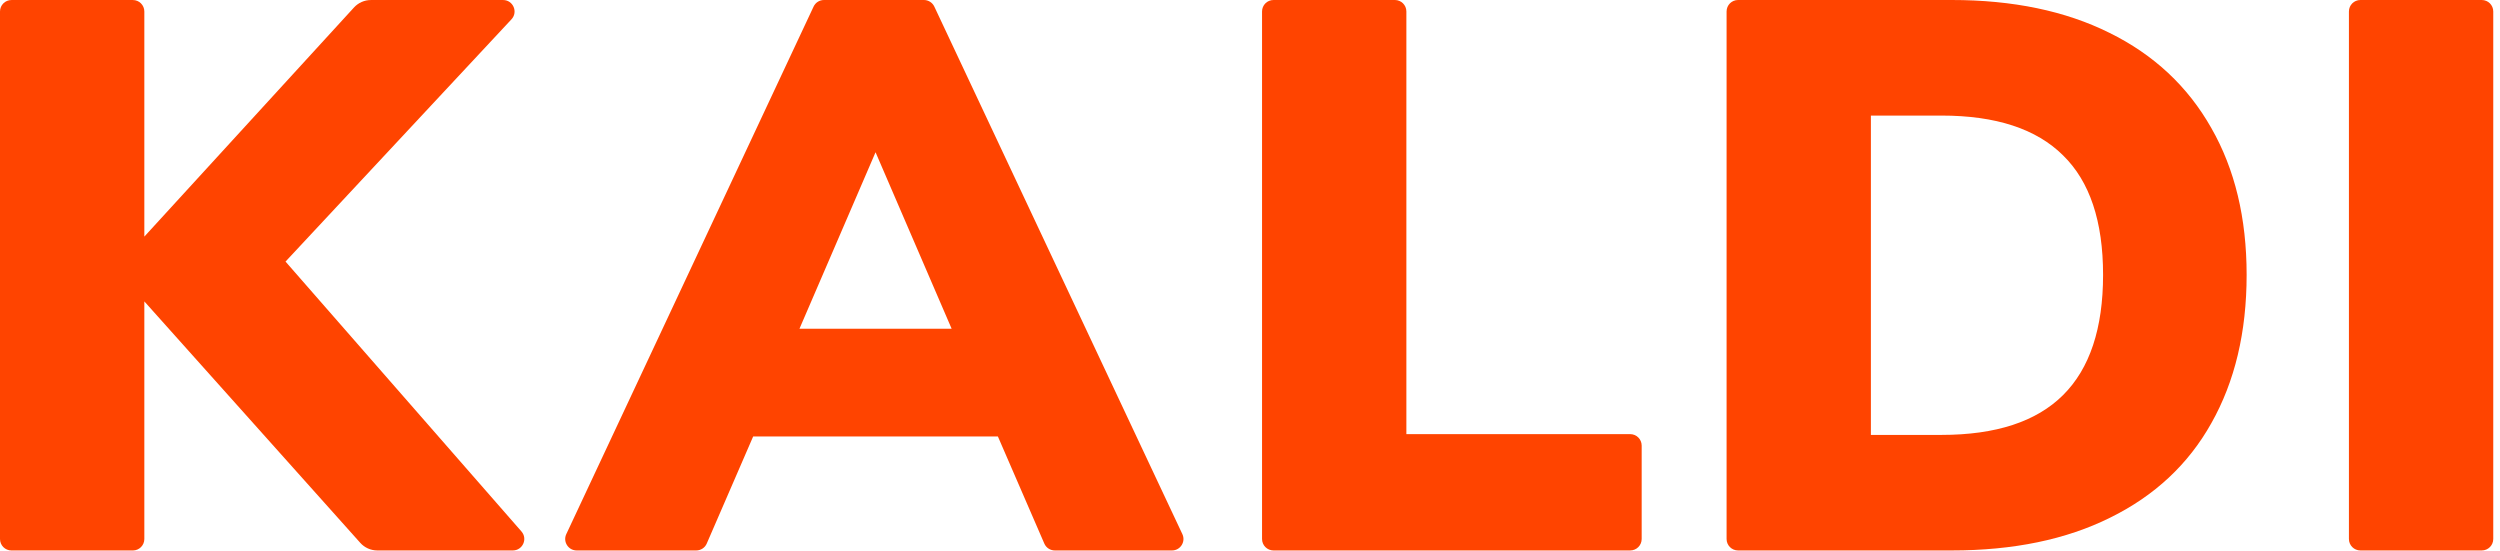
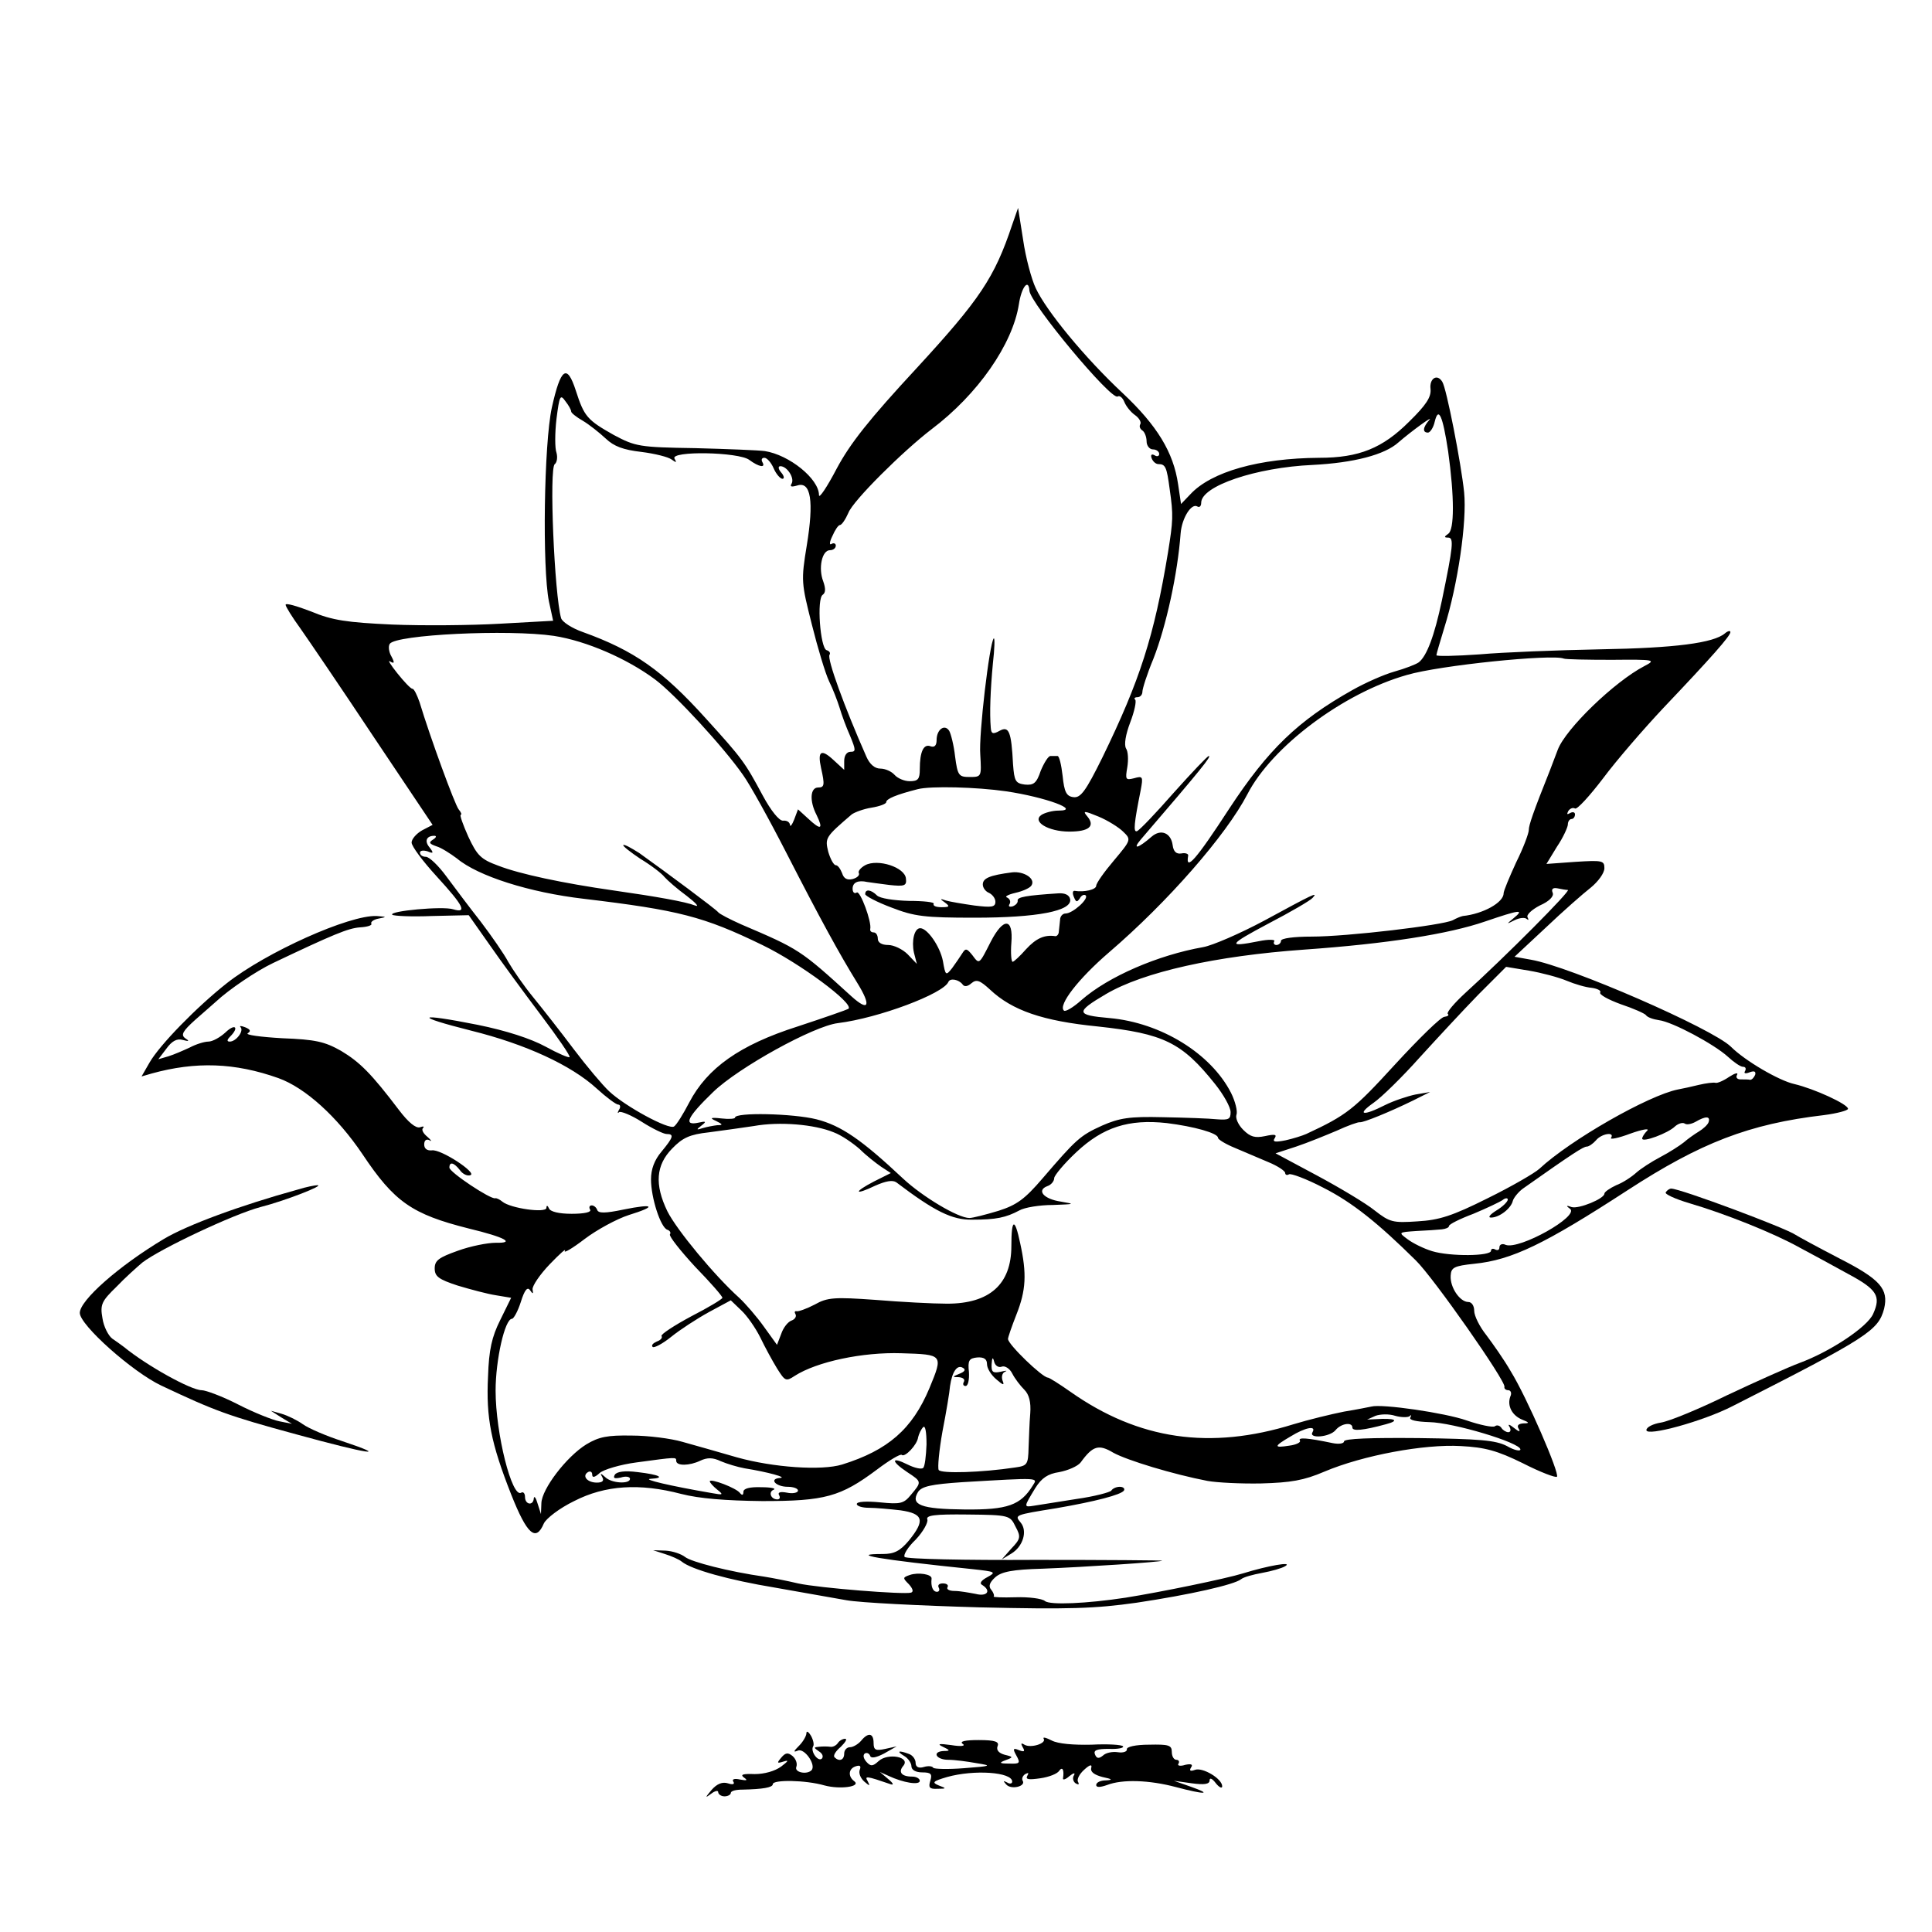
- <svg xmlns="http://www.w3.org/2000/svg" xmlns:xlink="http://www.w3.org/1999/xlink" viewBox="0 0 109 24">
-   <g transform="translate(-1470)">
-     <g style="mix-blend-mode:normal" transform="translate(1470)" fill="#f40">
-       <use xlink:href="#b" style="mix-blend-mode:normal" />
-       <use xlink:href="#c" style="mix-blend-mode:normal" />
-       <use xlink:href="#d" style="mix-blend-mode:normal" />
-       <use xlink:href="#e" style="mix-blend-mode:normal" />
-       <use xlink:href="#f" style="mix-blend-mode:normal" />
-     </g>
+ <svg xmlns="http://www.w3.org/2000/svg" version="1.0" width="460pt" height="460pt" viewBox="0 0 460 460" preserveAspectRatio="xMidYMid meet">
+   <g transform="translate(0,460) scale(0.1,-0.1)" fill="#000000" stroke="none">
+     <path d="M2410 4065 c-42 -126 -77 -178 -227 -341 -114 -123 -159 -180 -191 -240 -23 -44 -42 -72 -42 -63 0 39 -71 96 -129 105 -14 2 -89 5 -166 7 -133 2 -142 4 -193 31 -64 36 -71 44 -91 106 -21 65 -36 54 -57 -40 -19 -86 -23 -383 -7 -462 l10 -46 -126 -7 c-69 -4 -185 -5 -258 -2 -107 5 -142 10 -192 31 -34 13 -61 21 -61 16 0 -4 16 -30 35 -56 19 -27 98 -143 175 -259 l140 -209 -25 -13 c-14 -8 -25 -21 -25 -29 0 -9 27 -45 60 -81 64 -70 73 -88 39 -78 -24 8 -154 -4 -145 -13 4 -3 46 -5 94 -3 l88 2 50 -71 c27 -39 82 -114 122 -167 40 -53 71 -98 68 -100 -2 -2 -28 9 -57 25 -35 19 -93 38 -162 52 -146 29 -154 21 -15 -14 129 -32 238 -82 299 -138 23 -21 46 -38 51 -38 5 0 6 -6 2 -12 -4 -7 -4 -10 0 -6 4 3 29 -7 54 -23 25 -16 52 -29 59 -29 19 0 16 -8 -12 -42 -17 -20 -25 -42 -25 -66 0 -44 23 -115 39 -120 6 -2 9 -7 6 -11 -2 -5 25 -39 60 -77 36 -37 65 -70 65 -74 0 -3 -33 -23 -74 -44 -41 -22 -73 -43 -71 -47 3 -4 -2 -10 -11 -13 -9 -4 -14 -9 -10 -13 3 -3 23 7 44 24 21 17 61 43 90 59 l52 28 25 -24 c14 -13 34 -42 45 -64 11 -23 29 -56 40 -74 19 -30 21 -32 42 -18 53 34 162 57 254 54 100 -3 100 -3 67 -83 -41 -98 -99 -148 -208 -182 -49 -15 -164 -7 -250 17 -44 13 -102 29 -130 37 -27 8 -82 15 -121 15 -58 1 -78 -3 -108 -21 -47 -29 -106 -106 -107 -140 l-1 -26 -8 25 c-4 14 -8 19 -9 13 -1 -19 -21 -16 -21 3 0 8 -4 13 -9 10 -22 -14 -61 141 -61 243 0 73 22 171 39 171 4 0 14 18 21 40 9 29 16 37 22 28 7 -10 8 -9 6 2 -1 8 17 35 41 60 24 25 40 39 36 32 -4 -7 17 5 47 28 29 22 77 48 105 57 68 21 61 28 -13 13 -43 -9 -59 -9 -62 -1 -2 6 -8 11 -13 11 -6 0 -7 -5 -4 -10 4 -6 -13 -10 -44 -10 -30 0 -51 5 -54 13 -3 7 -6 8 -6 1 -1 -13 -86 -1 -105 15 -6 5 -14 9 -17 8 -11 -3 -109 62 -109 73 0 15 11 12 25 -6 6 -9 18 -15 25 -12 17 5 -71 63 -92 59 -11 -1 -18 4 -18 14 0 10 5 14 13 10 6 -4 4 0 -5 8 -10 8 -15 17 -11 21 4 4 1 5 -7 2 -10 -3 -28 12 -50 41 -66 87 -93 114 -138 141 -39 22 -61 27 -140 30 -52 3 -89 8 -82 12 8 5 6 9 -6 14 -10 4 -15 4 -11 0 8 -9 -11 -34 -26 -34 -7 0 -7 4 1 12 22 22 12 32 -11 10 -13 -12 -31 -22 -41 -22 -9 0 -29 -6 -44 -14 -15 -7 -38 -17 -51 -21 l-24 -7 19 25 c13 18 25 25 39 21 15 -4 17 -3 6 4 -11 8 -6 17 24 44 21 18 43 38 49 43 31 29 96 73 136 92 143 68 179 83 207 85 18 1 30 5 27 9 -2 4 6 10 18 12 20 4 19 4 -5 6 -65 3 -263 -86 -357 -160 -71 -56 -160 -147 -184 -189 l-19 -33 24 7 c105 29 198 26 302 -11 64 -23 140 -92 200 -181 76 -114 118 -143 253 -177 87 -21 112 -35 64 -34 -19 0 -60 -8 -90 -19 -45 -16 -55 -23 -55 -42 0 -19 9 -26 55 -41 30 -9 71 -20 91 -23 l36 -6 -26 -53 c-20 -40 -27 -71 -29 -134 -5 -99 7 -159 55 -281 38 -96 59 -114 78 -69 6 12 37 36 72 53 74 38 156 43 255 17 43 -11 105 -16 193 -17 149 0 186 10 273 75 29 22 56 38 59 35 7 -7 37 24 39 42 2 8 7 19 12 24 5 5 8 -11 8 -41 -1 -27 -4 -53 -8 -56 -4 -4 -21 0 -37 8 -40 20 -40 8 -1 -18 35 -23 35 -23 9 -54 -17 -21 -25 -23 -74 -18 -31 3 -55 2 -55 -4 0 -5 13 -9 29 -9 15 0 49 -3 75 -6 55 -8 59 -24 20 -72 -21 -25 -35 -32 -62 -32 -84 0 -10 -13 213 -36 55 -6 58 -7 36 -19 -15 -8 -20 -15 -12 -19 22 -14 11 -28 -16 -21 -16 3 -38 7 -50 7 -13 0 -20 4 -17 9 3 5 -2 9 -11 9 -9 0 -13 -4 -10 -10 3 -5 1 -10 -4 -10 -10 0 -15 13 -13 31 2 11 -32 16 -52 9 -17 -6 -17 -7 -2 -22 9 -10 12 -18 5 -20 -16 -5 -219 11 -269 22 -25 6 -61 13 -80 16 -84 12 -174 35 -189 47 -9 7 -29 14 -46 15 l-30 1 28 -9 c16 -5 34 -13 40 -18 23 -19 113 -44 222 -62 61 -11 137 -24 170 -30 33 -6 175 -13 316 -17 215 -5 276 -3 375 11 127 19 233 43 249 56 6 5 28 11 50 15 22 4 47 11 55 16 20 12 -42 1 -100 -17 -42 -13 -198 -45 -280 -58 -92 -14 -180 -18 -192 -8 -7 6 -39 10 -70 9 -31 -1 -55 0 -52 2 2 2 -1 10 -6 16 -7 8 -4 17 9 29 15 14 42 19 113 21 103 4 282 16 285 19 2 1 -134 2 -301 2 -168 -1 -308 2 -312 7 -4 4 7 23 26 41 18 19 30 41 28 48 -4 10 16 13 96 12 99 -1 101 -2 114 -29 13 -24 12 -29 -10 -52 l-23 -26 23 14 c28 17 39 54 22 74 -15 18 -14 18 85 34 93 16 154 32 161 42 3 5 -2 9 -10 9 -8 0 -17 -4 -20 -9 -3 -4 -40 -14 -83 -20 -43 -7 -88 -14 -101 -16 -25 -4 -25 -4 3 42 15 24 30 34 57 38 21 4 44 14 51 23 29 40 43 44 78 23 33 -18 141 -51 224 -67 22 -4 80 -7 128 -6 70 2 101 7 150 28 92 39 238 66 325 61 58 -3 87 -11 148 -41 41 -21 78 -35 81 -32 7 7 -71 188 -110 251 -16 28 -43 66 -58 86 -16 20 -29 46 -29 58 0 12 -6 21 -14 21 -20 0 -44 35 -42 63 1 19 8 23 56 28 90 9 168 47 365 175 174 113 289 158 468 179 31 4 57 11 57 15 0 11 -81 48 -128 59 -36 8 -117 55 -151 89 -44 43 -383 191 -476 207 l-39 7 74 69 c41 39 90 82 108 96 17 14 32 34 32 46 0 18 -5 19 -69 15 l-69 -5 25 41 c15 22 26 47 26 53 0 7 4 13 9 13 4 0 8 5 8 11 0 5 -5 7 -12 3 -7 -4 -8 -3 -4 5 4 6 11 9 16 6 5 -3 35 30 67 72 32 43 97 118 144 168 114 120 159 171 159 180 0 4 -6 3 -13 -3 -27 -23 -119 -35 -297 -38 -102 -2 -231 -7 -287 -12 -57 -4 -103 -5 -103 -2 0 3 9 33 19 66 32 102 54 252 47 322 -7 68 -42 248 -52 263 -12 20 -31 8 -28 -17 2 -19 -10 -38 -51 -78 -63 -63 -119 -86 -214 -86 -143 -1 -257 -33 -307 -87 l-22 -23 -7 47 c-11 76 -50 140 -132 217 -90 84 -182 196 -207 250 -10 21 -24 73 -30 115 l-12 76 -14 -40z m41 -157 c1 -29 195 -262 210 -252 5 3 12 -3 16 -13 4 -10 15 -24 25 -31 10 -7 16 -17 13 -22 -3 -5 -1 -11 5 -15 5 -3 10 -15 10 -26 0 -10 7 -19 15 -19 8 0 15 -5 15 -11 0 -5 -5 -7 -11 -3 -7 4 -10 1 -7 -7 3 -8 10 -14 16 -14 17 0 20 -7 27 -60 9 -62 8 -75 -4 -150 -33 -200 -67 -305 -156 -488 -40 -81 -52 -97 -69 -95 -17 2 -22 12 -26 51 -3 26 -8 47 -12 47 -5 0 -12 0 -17 0 -5 0 -15 -16 -23 -35 -10 -30 -17 -35 -38 -33 -22 3 -25 8 -28 48 -4 79 -10 92 -32 80 -16 -9 -20 -7 -21 7 -3 35 -1 89 5 153 4 35 5 62 2 60 -10 -11 -36 -229 -32 -277 3 -52 3 -53 -25 -53 -26 0 -29 3 -35 49 -3 27 -10 54 -14 61 -11 17 -30 3 -30 -22 0 -13 -5 -18 -14 -15 -17 7 -26 -13 -26 -54 0 -24 -4 -29 -24 -29 -13 0 -29 7 -36 15 -7 8 -22 15 -34 15 -13 0 -25 10 -33 28 -53 120 -94 233 -88 243 3 4 0 9 -7 11 -15 5 -24 123 -9 132 7 5 7 15 1 32 -12 31 -3 74 16 74 8 0 14 5 14 11 0 5 -5 7 -10 4 -6 -4 -5 5 2 19 6 14 14 26 18 26 4 0 13 13 20 29 11 29 130 147 198 199 110 83 193 202 208 298 6 40 23 62 25 32z m-1091 -288 c0 -3 12 -13 28 -22 15 -9 39 -28 54 -42 20 -19 42 -27 85 -32 32 -4 64 -12 72 -18 11 -8 13 -8 7 2 -11 19 153 16 178 -3 23 -17 40 -20 31 -5 -3 6 -1 10 5 10 6 0 16 -11 22 -25 6 -14 16 -25 21 -25 5 0 4 7 -3 15 -7 8 -8 15 -2 15 16 0 34 -28 27 -41 -5 -8 -1 -9 13 -5 33 11 40 -38 23 -142 -14 -85 -13 -90 12 -189 14 -56 32 -116 41 -135 9 -18 20 -47 25 -63 5 -17 16 -47 25 -67 14 -34 14 -38 1 -38 -9 0 -15 -9 -15 -22 l0 -21 -25 23 c-30 28 -39 22 -30 -19 9 -40 8 -46 -7 -46 -19 0 -21 -32 -4 -65 17 -35 11 -38 -21 -8 l-23 21 -9 -24 c-5 -13 -10 -19 -10 -13 -1 7 -8 11 -17 10 -9 0 -28 23 -48 60 -43 80 -48 87 -136 184 -103 114 -170 161 -292 205 -26 9 -49 24 -52 33 -16 56 -29 359 -15 367 5 4 7 16 4 27 -4 10 -4 47 0 81 7 55 9 59 21 42 8 -10 14 -21 14 -25z m2088 -95 c15 -108 15 -187 0 -196 -10 -7 -10 -9 0 -9 14 0 12 -20 -15 -150 -18 -85 -36 -132 -55 -147 -7 -5 -33 -15 -58 -22 -25 -7 -70 -27 -100 -44 -130 -73 -201 -142 -293 -282 -80 -123 -105 -151 -98 -112 1 4 -7 7 -16 5 -12 -2 -19 4 -21 20 -4 29 -28 39 -50 20 -32 -28 -47 -32 -26 -7 147 171 169 199 162 199 -3 0 -40 -39 -83 -87 -43 -49 -82 -90 -88 -92 -9 -3 -7 18 9 98 6 32 5 34 -16 28 -20 -5 -21 -3 -16 26 3 18 2 38 -3 45 -5 9 -1 33 10 62 10 26 15 50 12 54 -4 3 -1 6 5 6 7 0 12 6 12 13 0 7 11 42 26 78 31 79 58 204 65 299 3 37 26 73 40 64 5 -3 9 1 9 9 0 40 131 84 265 90 98 5 172 24 205 54 30 26 85 66 73 53 -15 -17 -17 -30 -3 -30 5 0 13 12 16 26 9 37 19 15 32 -71z m-2129 -439 c77 -12 174 -54 241 -104 48 -36 163 -161 209 -227 16 -22 62 -105 103 -185 82 -160 127 -242 169 -310 34 -55 28 -70 -14 -32 -122 111 -124 112 -262 171 -27 12 -52 25 -55 29 -5 7 -125 96 -188 141 -19 12 -35 21 -38 19 -2 -2 17 -17 41 -33 25 -15 51 -35 57 -43 7 -8 31 -29 53 -45 22 -17 31 -27 20 -23 -23 9 -90 21 -195 36 -119 17 -223 39 -274 59 -41 15 -50 24 -71 69 -13 29 -21 52 -18 52 3 0 1 6 -5 13 -9 11 -68 172 -93 255 -6 17 -13 32 -17 32 -4 0 -20 17 -36 37 -16 20 -24 33 -17 28 10 -6 11 -3 3 12 -6 10 -8 24 -4 30 14 22 282 35 391 19z m2519 -57 c102 1 106 0 77 -15 -71 -37 -187 -149 -206 -199 -6 -16 -15 -39 -19 -50 -40 -100 -50 -130 -50 -141 0 -8 -13 -43 -30 -77 -16 -35 -30 -68 -30 -74 0 -22 -49 -49 -97 -54 -5 -1 -15 -5 -24 -10 -24 -12 -251 -39 -336 -39 -42 0 -73 -4 -73 -10 0 -5 -5 -10 -11 -10 -5 0 -8 4 -5 9 3 4 -13 5 -37 0 -76 -15 -73 -9 23 42 52 27 100 55 105 61 15 16 1 9 -115 -54 -58 -31 -123 -59 -145 -63 -108 -19 -226 -70 -290 -126 -20 -18 -39 -29 -42 -25 -14 13 35 76 107 138 140 120 279 279 330 377 58 113 228 241 380 284 78 23 345 50 373 39 4 -2 56 -3 115 -3z m-1443 -313 c95 -14 181 -46 125 -46 -14 0 -32 -5 -40 -10 -24 -16 16 -40 66 -40 47 0 62 13 43 36 -12 14 -8 14 26 0 22 -9 49 -26 59 -36 20 -19 19 -20 -22 -69 -23 -27 -42 -54 -42 -60 0 -9 -28 -16 -52 -12 -4 0 -5 -6 -1 -15 5 -12 7 -13 14 -3 4 8 11 10 14 7 8 -8 -31 -43 -48 -43 -7 0 -13 -7 -13 -15 -1 -8 -2 -21 -3 -28 0 -6 -4 -11 -8 -11 -26 4 -46 -5 -70 -31 -14 -16 -29 -30 -32 -30 -3 0 -5 20 -3 45 5 60 -19 61 -49 3 -28 -55 -27 -55 -44 -32 -13 16 -16 17 -24 4 -5 -8 -16 -24 -24 -35 -15 -19 -16 -18 -22 17 -7 35 -37 78 -54 78 -14 0 -21 -30 -15 -58 l7 -27 -22 23 c-12 12 -33 22 -46 22 -16 0 -25 6 -25 15 0 8 -4 15 -10 15 -5 0 -9 3 -8 8 4 17 -24 92 -32 87 -6 -4 -10 1 -10 9 0 15 13 21 35 16 6 -1 29 -4 52 -7 37 -4 42 -2 40 15 -2 27 -67 48 -97 32 -11 -6 -18 -15 -15 -19 2 -5 -4 -11 -15 -14 -13 -3 -21 1 -25 14 -4 10 -10 19 -15 19 -5 0 -13 15 -18 32 -8 33 -7 35 56 89 7 5 28 13 47 16 19 3 35 9 35 13 0 8 24 18 75 31 31 8 141 5 210 -5z m-1364 -115 c-11 -7 -9 -10 8 -16 11 -3 33 -17 49 -29 50 -42 173 -81 302 -96 226 -27 285 -42 425 -110 89 -43 220 -140 205 -152 -3 -2 -57 -21 -121 -42 -138 -44 -215 -99 -258 -181 -14 -27 -30 -53 -36 -57 -12 -9 -117 48 -155 84 -15 14 -53 59 -84 100 -30 40 -74 96 -96 123 -23 28 -49 66 -60 85 -10 19 -40 62 -65 95 -26 33 -62 81 -82 108 -19 26 -41 47 -49 47 -8 0 -14 4 -14 10 0 5 8 6 18 3 14 -6 15 -4 5 9 -13 15 -8 28 11 28 6 0 5 -4 -3 -9z m2702 -120 c8 -1 -147 -157 -244 -245 -26 -24 -45 -46 -42 -50 4 -3 0 -6 -8 -7 -8 0 -61 -52 -118 -114 -97 -106 -114 -120 -211 -165 -9 -4 -31 -11 -49 -15 -25 -5 -32 -4 -26 5 6 9 0 10 -23 5 -24 -5 -35 -2 -52 15 -12 12 -19 28 -16 36 3 8 -3 32 -13 52 -48 94 -167 167 -289 178 -81 7 -82 14 -9 57 90 53 262 91 472 106 198 14 344 37 431 67 82 28 95 30 68 8 -18 -15 -18 -15 2 -5 12 6 25 7 29 3 5 -4 5 -2 2 4 -3 6 10 18 29 28 23 10 34 22 31 30 -4 9 0 13 11 11 9 -2 21 -4 25 -4z m-3 -216 c19 -8 46 -16 60 -17 14 -2 23 -7 20 -11 -3 -5 19 -17 49 -28 30 -10 57 -22 60 -26 3 -5 17 -10 31 -12 32 -4 131 -57 164 -87 14 -13 30 -24 36 -24 6 0 8 -4 5 -10 -4 -6 1 -7 11 -3 11 4 15 2 13 -6 -3 -7 -8 -12 -12 -12 -4 1 -14 1 -23 1 -8 0 -12 5 -8 11 3 6 -5 4 -19 -5 -13 -9 -29 -16 -33 -14 -5 1 -22 -1 -39 -5 -16 -4 -39 -9 -50 -11 -70 -14 -256 -120 -330 -189 -11 -10 -66 -42 -123 -70 -84 -42 -115 -52 -167 -55 -59 -4 -66 -2 -102 26 -21 17 -83 54 -137 83 l-99 53 49 16 c27 9 71 27 97 38 26 12 51 21 55 20 8 -1 70 24 127 52 l40 20 -35 -6 c-19 -4 -52 -15 -72 -25 -53 -27 -69 -24 -28 5 19 13 69 62 110 108 41 45 104 113 140 150 l66 66 54 -9 c30 -5 71 -16 90 -24z m-1438 -9 c4 -6 12 -5 21 3 12 10 20 7 44 -15 53 -50 126 -75 257 -88 157 -17 200 -38 279 -137 20 -25 37 -55 37 -67 0 -17 -5 -19 -32 -17 -18 2 -76 4 -129 5 -80 2 -104 -2 -145 -20 -53 -24 -62 -33 -142 -126 -42 -49 -61 -63 -105 -77 -30 -9 -61 -17 -69 -17 -27 0 -112 51 -158 94 -98 92 -147 126 -206 141 -56 14 -194 17 -194 4 0 -3 -15 -4 -32 -2 -27 3 -29 1 -13 -6 16 -8 17 -10 3 -10 -9 -1 -25 -4 -35 -7 -15 -5 -16 -4 -3 6 13 10 11 11 -7 7 -37 -8 -27 13 35 73 60 58 239 157 297 164 97 12 251 70 263 98 4 10 25 6 34 -6z m1776 -328 c-2 -6 -13 -16 -23 -22 -10 -6 -27 -18 -36 -26 -10 -8 -35 -24 -56 -35 -21 -11 -47 -28 -57 -37 -11 -10 -32 -24 -48 -30 -15 -7 -28 -16 -28 -20 0 -12 -61 -37 -78 -32 -13 5 -14 3 -4 -4 24 -17 -120 -98 -153 -86 -8 4 -15 1 -15 -6 0 -6 -4 -8 -10 -5 -5 3 -10 2 -10 -3 0 -13 -97 -14 -140 -1 -20 6 -46 19 -58 28 -23 17 -23 17 20 20 24 1 51 3 61 4 9 1 17 4 17 8 0 4 26 17 58 29 31 13 63 28 70 33 6 5 12 5 12 1 0 -5 -12 -17 -27 -26 -16 -10 -21 -17 -13 -17 20 0 48 22 52 40 2 7 13 21 24 29 119 84 144 100 152 100 5 0 15 7 22 15 13 16 45 21 36 6 -4 -5 17 -1 46 10 28 10 46 13 40 7 -7 -7 -12 -15 -12 -19 0 -10 62 13 78 29 8 7 18 10 23 7 5 -4 17 -1 26 4 24 14 36 14 31 -1z m-2083 -24 c19 -7 46 -26 62 -40 15 -15 38 -33 51 -42 l23 -15 -40 -20 c-50 -26 -47 -34 3 -10 25 11 41 14 50 8 91 -69 133 -90 181 -89 57 0 80 5 112 22 12 7 48 13 80 13 52 2 54 2 19 8 -41 6 -59 27 -32 37 9 3 16 12 16 19 0 6 24 35 53 62 63 59 124 79 215 69 65 -8 122 -24 122 -35 0 -4 18 -15 40 -24 22 -9 58 -25 80 -34 22 -9 40 -21 40 -26 0 -4 4 -6 9 -3 4 3 42 -11 82 -32 69 -35 130 -84 220 -173 42 -41 215 -288 211 -301 -1 -4 3 -8 9 -8 6 0 9 -7 5 -15 -8 -22 4 -45 28 -55 18 -7 18 -9 3 -9 -12 -1 -16 -5 -11 -13 5 -8 0 -7 -11 2 -11 9 -16 10 -11 3 4 -7 3 -13 -3 -13 -5 0 -13 5 -16 10 -4 6 -11 8 -16 4 -5 -3 -35 3 -67 14 -51 18 -202 40 -227 33 -5 -1 -34 -7 -65 -12 -30 -6 -84 -19 -120 -30 -199 -62 -369 -37 -531 77 -27 19 -51 34 -54 34 -13 0 -95 79 -95 92 0 4 9 30 20 58 23 58 25 97 9 170 -13 62 -21 59 -21 -7 0 -91 -52 -137 -153 -137 -33 0 -110 4 -170 9 -98 7 -115 6 -145 -11 -19 -10 -39 -17 -43 -16 -5 1 -6 -2 -3 -7 3 -5 -1 -12 -9 -15 -9 -3 -20 -17 -25 -32 l-10 -26 -31 43 c-17 24 -44 55 -59 69 -59 53 -149 162 -171 206 -31 64 -27 110 11 149 25 26 42 34 88 39 31 4 80 11 107 15 61 11 144 4 190 -15z m365 -552 c0 -10 10 -26 22 -36 17 -15 20 -15 15 -3 -3 9 -1 18 6 21 7 3 2 3 -10 0 -19 -4 -23 -1 -22 18 1 16 3 18 6 6 2 -9 10 -15 18 -12 7 3 19 -4 25 -16 6 -12 19 -29 29 -39 11 -11 16 -29 14 -56 -2 -22 -3 -59 -4 -82 -1 -40 -3 -43 -32 -47 -79 -12 -176 -15 -182 -6 -3 5 1 47 9 92 9 46 17 94 18 108 5 34 17 52 31 43 7 -4 4 -9 -9 -14 -17 -7 -17 -8 -1 -8 10 -1 15 -5 12 -11 -3 -5 -2 -10 4 -10 6 0 9 15 8 33 -3 28 0 33 20 35 16 1 23 -4 23 -16z m1006 -124 c4 4 5 3 2 -3 -4 -6 14 -10 45 -11 57 -1 217 -49 217 -65 0 -5 -15 -2 -32 8 -27 14 -65 17 -210 19 -112 1 -178 -1 -178 -8 0 -5 -12 -7 -27 -4 -62 13 -83 14 -78 6 3 -4 -9 -10 -25 -12 -38 -6 -38 -2 3 22 34 21 62 27 52 10 -10 -16 41 -12 55 5 13 16 40 20 40 6 0 -9 25 -7 80 8 34 9 22 15 -25 12 l-20 -1 20 9 c11 4 32 5 47 0 14 -4 30 -4 34 -1z m-1746 -106 c0 -13 32 -12 57 0 17 8 30 8 49 -1 14 -6 40 -14 57 -17 56 -9 103 -22 84 -23 -27 -2 -10 -21 19 -21 13 0 24 -4 24 -9 0 -5 -12 -8 -26 -5 -16 3 -23 1 -19 -6 3 -5 2 -10 -4 -10 -16 0 -22 18 -9 23 7 3 -6 6 -29 6 -28 1 -43 -3 -43 -11 0 -8 -3 -9 -8 -3 -8 12 -72 36 -72 28 0 -3 8 -12 18 -20 15 -12 14 -13 -13 -8 -99 17 -167 33 -146 34 37 2 21 10 -31 16 -31 4 -49 1 -54 -6 -5 -9 -1 -10 14 -7 12 4 22 2 22 -3 0 -13 -44 -11 -59 4 -11 10 -13 10 -7 0 5 -9 0 -13 -13 -13 -23 0 -36 16 -21 25 5 3 10 1 10 -6 0 -8 6 -7 18 4 9 8 49 20 87 25 96 13 95 13 95 4z m849 -59 c-29 -47 -60 -58 -162 -57 -105 1 -130 11 -111 42 9 13 31 18 105 23 187 11 180 11 168 -8z" />
+     <path d="M2410 2523 c-54 -7 -70 -14 -70 -29 0 -8 7 -17 15 -20 8 -4 15 -13 15 -21 0 -13 -9 -14 -50 -9 -28 4 -58 9 -68 12 -14 5 -15 4 -2 -5 12 -9 11 -11 -8 -11 -13 0 -21 3 -19 8 3 4 -24 7 -59 7 -36 1 -69 6 -76 13 -14 14 -28 16 -28 3 0 -4 28 -19 63 -32 54 -21 79 -24 197 -24 150 0 233 16 228 44 -2 10 -12 15 -28 14 -77 -5 -98 -9 -97 -17 1 -5 -4 -11 -12 -14 -8 -2 -11 0 -7 6 3 6 0 12 -6 15 -7 2 2 7 19 11 18 4 36 12 39 18 10 16 -18 34 -46 31z" />
+     <path d="M710 1768 c-138 -38 -265 -85 -320 -118 -107 -64 -200 -146 -200 -176 0 -29 126 -141 194 -173 127 -60 159 -72 321 -116 171 -47 229 -56 109 -16 -37 12 -79 30 -93 40 -14 10 -37 21 -51 25 l-25 7 25 -16 25 -15 -30 6 c-16 3 -61 21 -98 40 -37 19 -77 34 -87 34 -25 0 -130 58 -185 103 -5 4 -18 13 -28 20 -9 7 -20 28 -23 48 -6 33 -2 41 33 75 21 22 49 47 62 58 43 33 217 115 281 132 59 15 156 53 135 52 -5 0 -26 -4 -45 -10z" />
+     <path d="M3966 1761 c-3 -4 23 -16 57 -26 85 -25 200 -71 261 -105 28 -15 80 -43 116 -63 69 -37 79 -53 60 -95 -13 -31 -102 -90 -175 -117 -27 -10 -105 -45 -173 -77 -67 -33 -138 -62 -157 -65 -19 -3 -35 -11 -35 -18 0 -16 135 21 205 57 323 164 347 180 361 232 11 47 -9 70 -107 120 -52 27 -98 52 -104 56 -23 16 -274 110 -296 110 -4 0 -10 -4 -13 -9z" />
+     <path d="M1920 473 c0 -6 -8 -20 -17 -29 -14 -14 -15 -17 -3 -12 16 6 44 -35 32 -47 -11 -11 -41 -5 -36 8 3 8 -1 19 -9 26 -11 9 -17 8 -27 -4 -11 -13 -10 -14 6 -9 13 4 11 1 -6 -12 -15 -11 -40 -18 -63 -18 -28 1 -35 -1 -26 -8 10 -7 8 -8 -9 -5 -13 3 -20 1 -16 -5 4 -6 -1 -8 -13 -4 -13 4 -26 -1 -39 -16 -15 -18 -16 -20 -1 -9 9 7 17 9 17 4 0 -5 7 -10 15 -10 8 0 15 4 15 8 0 5 12 8 28 8 48 1 72 5 72 13 0 11 78 10 123 -3 37 -10 88 -3 71 10 -15 11 -14 29 2 35 11 4 15 2 11 -8 -3 -8 2 -20 11 -28 13 -11 14 -11 8 1 -8 13 -4 13 54 -7 9 -3 7 2 -5 12 l-20 17 20 -9 c36 -17 75 -23 75 -12 0 5 -8 10 -18 10 -26 0 -34 11 -21 26 17 21 -37 31 -59 11 -14 -13 -19 -13 -29 -2 -7 8 -9 16 -4 20 5 3 11 0 13 -6 2 -6 14 -4 33 6 l30 17 -27 -6 c-23 -5 -28 -3 -28 14 0 24 -13 26 -30 5 -7 -8 -19 -15 -26 -15 -8 0 -14 -7 -14 -15 0 -16 -12 -20 -23 -9 -4 4 3 15 15 25 11 11 16 19 10 19 -6 0 -14 -5 -17 -10 -4 -6 -12 -10 -18 -9 -7 1 -19 1 -27 0 -13 -1 -13 -2 0 -11 8 -5 11 -12 7 -17 -9 -9 -28 17 -21 29 3 4 0 16 -5 25 -6 10 -11 13 -11 6z" />
+     <path d="M2485 460 c7 -11 -31 -23 -46 -14 -8 5 -9 3 -4 -6 6 -10 4 -12 -9 -7 -14 6 -15 3 -6 -13 10 -18 8 -20 -17 -19 -24 0 -25 2 -9 8 19 7 19 8 -2 13 -14 4 -20 11 -17 20 5 11 -5 15 -45 15 -32 0 -46 -3 -38 -9 8 -5 -3 -7 -27 -3 -29 4 -35 3 -20 -4 17 -8 18 -10 3 -10 -30 -1 -20 -21 10 -21 15 0 45 -4 67 -8 38 -6 36 -7 -30 -12 -38 -3 -71 -2 -73 1 -2 4 -12 5 -22 2 -13 -4 -20 0 -20 10 0 8 -7 18 -16 21 -24 9 -31 7 -11 -5 9 -5 17 -17 17 -24 0 -9 10 -15 26 -15 21 0 24 -4 19 -20 -5 -16 -2 -20 17 -19 22 0 22 1 3 8 -17 7 -14 10 20 20 64 18 155 12 155 -11 0 -5 -6 -6 -12 -2 -10 5 -10 4 -2 -5 12 -13 47 -4 39 9 -3 5 0 12 6 16 8 4 9 3 5 -4 -5 -9 3 -10 31 -6 21 3 41 11 45 18 8 11 12 1 9 -18 -1 -5 6 -3 15 5 10 8 15 9 11 2 -4 -6 -2 -15 4 -19 7 -4 9 -3 6 3 -4 6 3 19 14 29 14 13 20 14 17 4 -2 -9 8 -16 27 -21 24 -5 25 -7 8 -8 -13 0 -23 -5 -23 -11 0 -6 9 -6 26 0 36 14 100 12 164 -5 68 -18 89 -18 35 1 l-40 14 43 -6 c30 -4 42 -2 42 7 0 7 6 5 15 -7 8 -10 15 -13 15 -7 0 18 -47 46 -65 39 -11 -4 -14 -2 -9 6 5 7 0 9 -14 6 -12 -4 -20 -2 -16 3 3 5 0 9 -5 9 -6 0 -11 8 -11 19 0 16 -8 18 -54 17 -32 0 -54 -5 -53 -11 1 -5 -8 -9 -21 -7 -13 2 -29 -1 -36 -8 -10 -8 -15 -7 -19 3 -4 10 5 13 33 13 21 -1 36 2 34 6 -3 4 -36 6 -75 4 -43 -1 -80 2 -95 10 -14 7 -22 9 -19 4z" />
  </g>
-   <defs>
-     <path id="b" d="M22.735 23.171c.283.323.053.829-.376.829h-5.907c-.285 0-.556-.121-.745-.333l-9.414-10.526v10.36c0 .276-.224.5-.5.5h-5.293c-.276 0-.5-.224-.5-.5v-23c0-.276.224-.5.5-.5h5.293c.276 0 .5.224.5.5v9.815l9.141-9.99c.19-.207.457-.325.738-.325h5.762c.437 0 .664.521.366.841l-9.851 10.563 10.287 11.767z" />
-     <path id="c" d="M45.991 24c-.199 0-.38-.118-.459-.301l-2.024-4.669h-10.67l-2.024 4.669c-.079.183-.259.301-.459.301h-5.212c-.366 0-.608-.381-.453-.712l10.782-23c.082-.176.259-.288.453-.288h4.358c.194 0 .37.112.453.287l10.815 23c.156.332-.086.713-.452.713h-5.108zm-11.135-9.668h6.635l-3.317-7.694-3.317 7.694z" />
-     <path id="d" d="M55.525 24c-.276 0-.5-.224-.5-.5v-23c0-.276.224-.5.5-.5h5.293c.276 0 .5.224.5.5v18.428h9.759c.276 0 .5.224.5.5v4.072c0 .276-.224.5-.5.5h-15.552z" />
-     <path id="e" d="M75.279.5c0-.276.224-.5.5-.5h9.315c2.667 0 4.959.477 6.874 1.43 1.938.953 3.42 2.338 4.446 4.153 1.026 1.793 1.539 3.926 1.539 6.4 0 2.496-.513 4.652-1.539 6.468-1.003 1.793-2.474 3.166-4.412 4.119-1.915.953-4.218 1.43-6.908 1.43h-9.315c-.276 0-.5-.224-.5-.5v-23zm9.37 18.462c2.371 0 4.138-.579 5.301-1.736 1.163-1.157 1.744-2.905 1.744-5.242 0-2.338-.581-4.074-1.744-5.209-1.163-1.157-2.93-1.736-5.301-1.736h-3.078v13.923h3.078z" />
-     <path id="f" d="M102.913 24c-.276 0-.5-.224-.5-.5v-23c0-.276.224-.5.5-.5h5.293c.276 0 .5.224.5.5v23c0 .276-.224.5-.5.5h-5.293z" />
-   </defs>
</svg>
